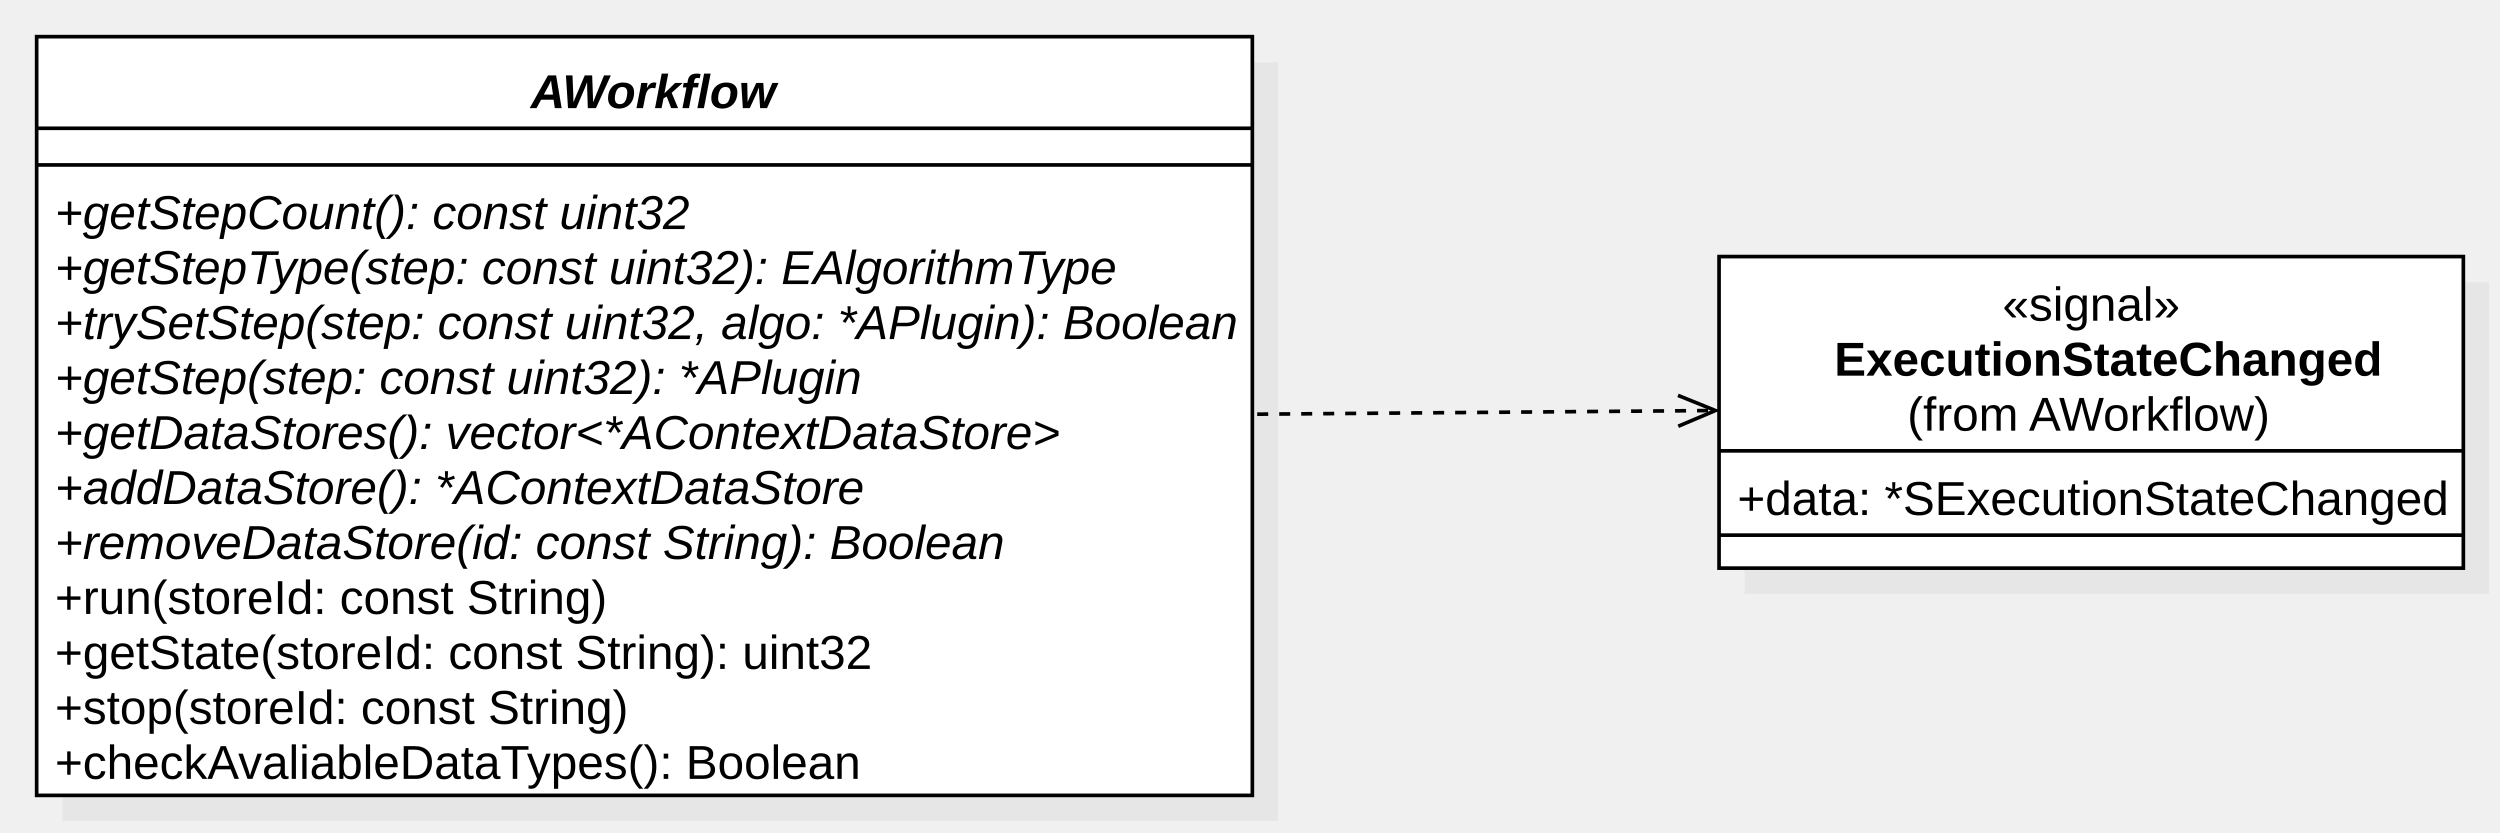
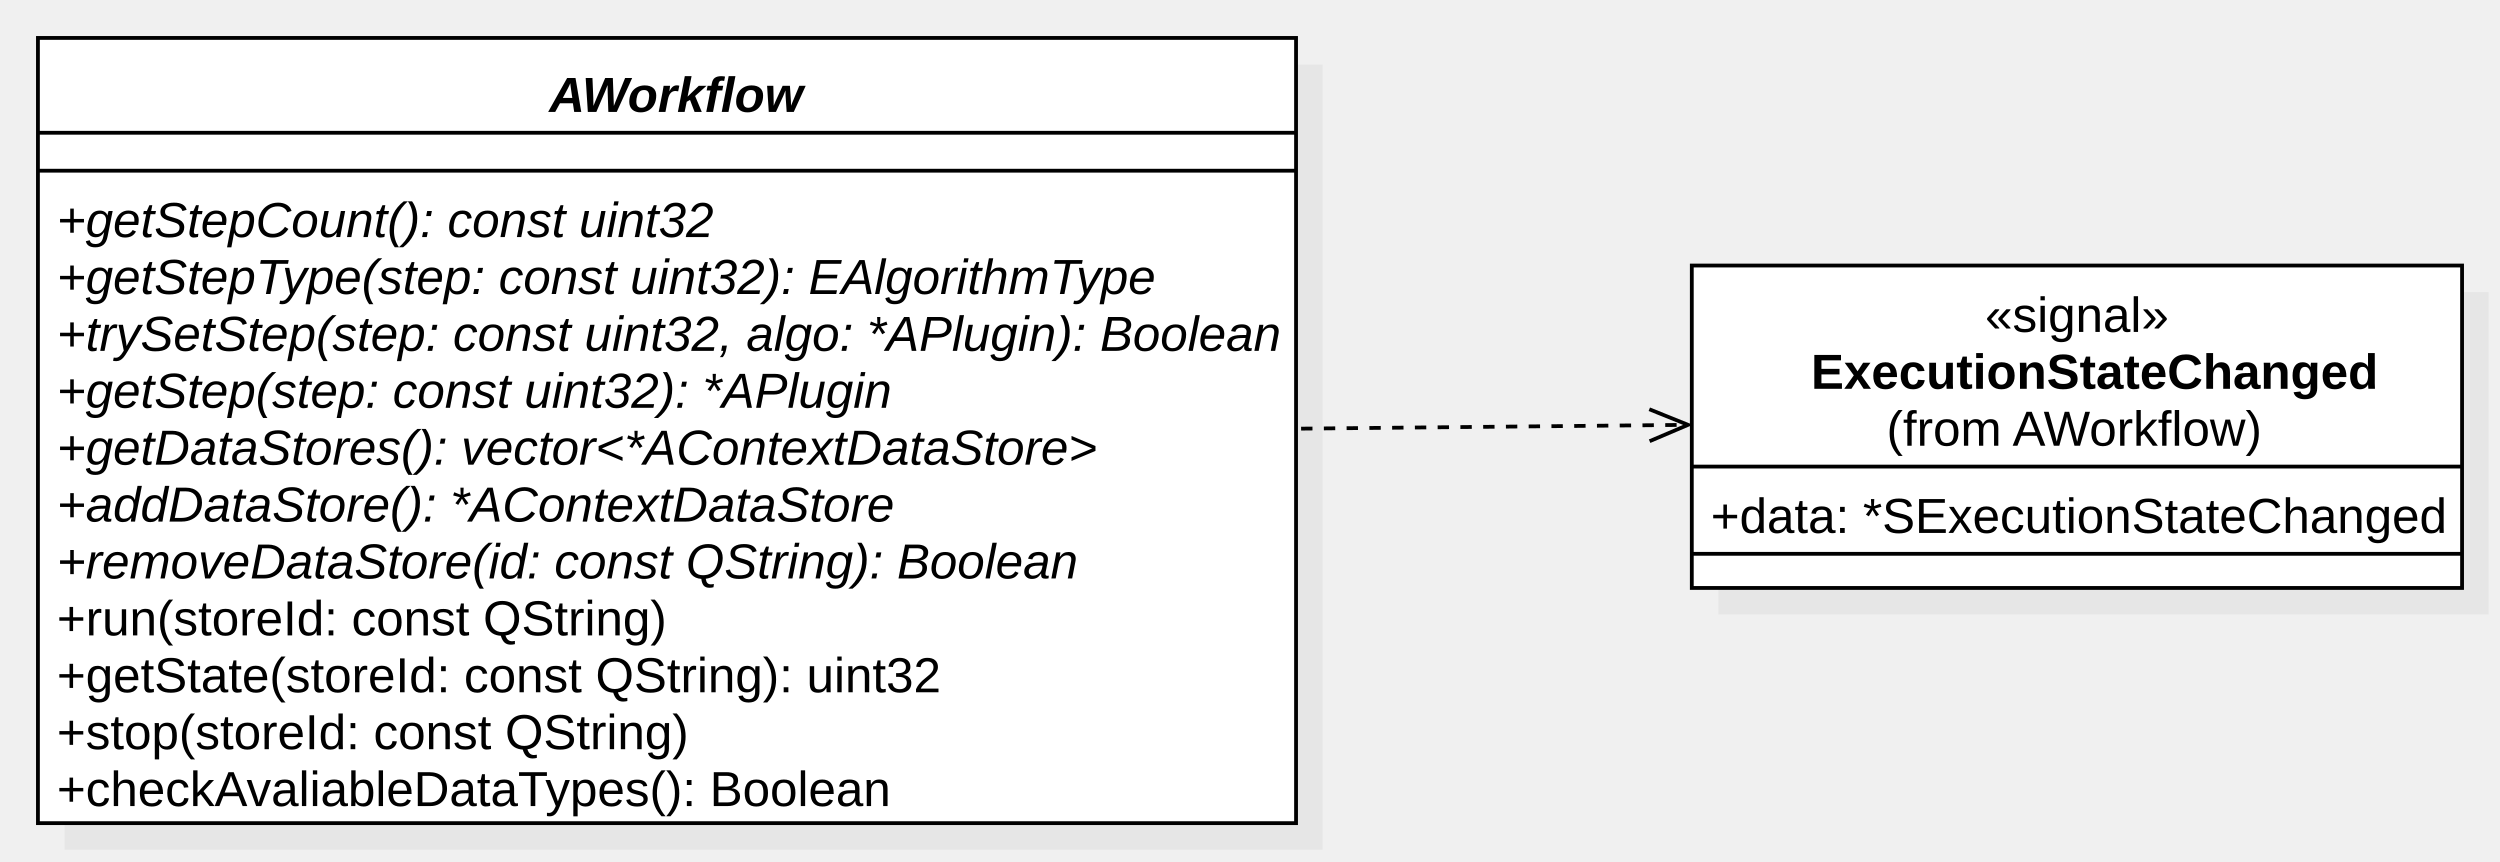
- <svg xmlns="http://www.w3.org/2000/svg" version="1.1" width="682.061" height="227">
+ <svg xmlns="http://www.w3.org/2000/svg" version="1.1" width="659.061" height="227">
  <defs />
  <g>
-     <g transform="translate(-499,-346) scale(1,1)">
-       <rect fill="#C0C0C0" stroke="none" x="516" y="363" width="331.67" height="207" opacity="0.2" />
+     <g transform="translate(-394,-682) scale(1,1)">
+       <rect fill="#C0C0C0" stroke="none" x="411" y="699" width="331.67" height="207" opacity="0.2" />
    </g>
-     <g transform="translate(-499,-346) scale(1,1)">
-       <rect fill="#ffffff" stroke="none" x="509" y="356" width="331.67" height="207" />
+     <g transform="translate(-394,-682) scale(1,1)">
+       <rect fill="#ffffff" stroke="none" x="404" y="692" width="331.67" height="207" />
    </g>
-     <g transform="translate(-499,-346) scale(1,1)">
-       <path fill="none" stroke="#000000" d="M 509 356 L 840.67 356 L 840.67 563 L 509 563 L 509 356 Z Z" stroke-miterlimit="10" />
+     <g transform="translate(-394,-682) scale(1,1)">
+       <path fill="none" stroke="#000000" d="M 404 692 L 735.67 692 L 735.67 899 L 404 899 L 404 692 Z Z" stroke-miterlimit="10" />
    </g>
-     <g transform="translate(-499,-346) scale(1,1)">
-       <path fill="none" stroke="#000000" d="M 509 381 L 840.67 381" stroke-miterlimit="10" />
+     <g transform="translate(-394,-682) scale(1,1)">
+       <path fill="none" stroke="#000000" d="M 404 717 L 735.67 717" stroke-miterlimit="10" />
    </g>
-     <g transform="translate(-499,-346) scale(1,1)">
-       <path fill="none" stroke="#000000" d="M 509 391 L 840.67 391" stroke-miterlimit="10" />
+     <g transform="translate(-394,-682) scale(1,1)">
+       <path fill="none" stroke="#000000" d="M 404 727 L 735.67 727" stroke-miterlimit="10" />
    </g>
-     <g transform="translate(-499,-346) scale(1,1)">
+     <g transform="translate(-394,-682) scale(1,1)">
      <g>
        <path fill="none" stroke="none" />
-         <text fill="#000000" stroke="none" font-family="Arial" font-size="13px" font-style="italic" font-weight="bold" text-decoration="none" x="643.776" y="375.5">AWorkflow</text>
+         <text fill="#000000" stroke="none" font-family="Arial" font-size="13px" font-style="italic" font-weight="bold" text-decoration="none" x="538.776" y="711.5">AWorkflow</text>
      </g>
    </g>
-     <g transform="translate(-499,-346) scale(1,1)">
+     <g transform="translate(-394,-682) scale(1,1)">
      <g>
        <path fill="none" stroke="none" />
-         <text fill="#000000" stroke="none" font-family="Arial" font-size="13px" font-style="italic" font-weight="normal" text-decoration="none" x="514" y="408.5">+getStepCount(): const uint32</text>
+         <text fill="#000000" stroke="none" font-family="Arial" font-size="13px" font-style="italic" font-weight="normal" text-decoration="none" x="409" y="744.5">+getStepCount(): const uint32</text>
      </g>
    </g>
-     <g transform="translate(-499,-346) scale(1,1)">
+     <g transform="translate(-394,-682) scale(1,1)">
      <g>
        <path fill="none" stroke="none" />
-         <text fill="#000000" stroke="none" font-family="Arial" font-size="13px" font-style="italic" font-weight="normal" text-decoration="none" x="514" y="423.5">+getStepType(step: const uint32): EAlgorithmType</text>
+         <text fill="#000000" stroke="none" font-family="Arial" font-size="13px" font-style="italic" font-weight="normal" text-decoration="none" x="409" y="759.5">+getStepType(step: const uint32): EAlgorithmType</text>
      </g>
    </g>
-     <g transform="translate(-499,-346) scale(1,1)">
+     <g transform="translate(-394,-682) scale(1,1)">
      <g>
        <path fill="none" stroke="none" />
-         <text fill="#000000" stroke="none" font-family="Arial" font-size="13px" font-style="italic" font-weight="normal" text-decoration="none" x="514" y="438.5">+trySetStep(step: const uint32, algo: *APlugin): Boolean</text>
+         <text fill="#000000" stroke="none" font-family="Arial" font-size="13px" font-style="italic" font-weight="normal" text-decoration="none" x="409" y="774.5">+trySetStep(step: const uint32, algo: *APlugin): Boolean</text>
      </g>
    </g>
-     <g transform="translate(-499,-346) scale(1,1)">
+     <g transform="translate(-394,-682) scale(1,1)">
      <g>
        <path fill="none" stroke="none" />
-         <text fill="#000000" stroke="none" font-family="Arial" font-size="13px" font-style="italic" font-weight="normal" text-decoration="none" x="514" y="453.5">+getStep(step: const uint32): *APlugin</text>
+         <text fill="#000000" stroke="none" font-family="Arial" font-size="13px" font-style="italic" font-weight="normal" text-decoration="none" x="409" y="789.5">+getStep(step: const uint32): *APlugin</text>
      </g>
    </g>
-     <g transform="translate(-499,-346) scale(1,1)">
+     <g transform="translate(-394,-682) scale(1,1)">
      <g>
        <path fill="none" stroke="none" />
-         <text fill="#000000" stroke="none" font-family="Arial" font-size="13px" font-style="italic" font-weight="normal" text-decoration="none" x="514" y="468.5">+getDataStores(): vector&lt;*AContextDataStore&gt;</text>
+         <text fill="#000000" stroke="none" font-family="Arial" font-size="13px" font-style="italic" font-weight="normal" text-decoration="none" x="409" y="804.5">+getDataStores(): vector&lt;*AContextDataStore&gt;</text>
      </g>
    </g>
-     <g transform="translate(-499,-346) scale(1,1)">
+     <g transform="translate(-394,-682) scale(1,1)">
      <g>
        <path fill="none" stroke="none" />
-         <text fill="#000000" stroke="none" font-family="Arial" font-size="13px" font-style="italic" font-weight="normal" text-decoration="none" x="514" y="483.5">+addDataStore(): *AContextDataStore</text>
+         <text fill="#000000" stroke="none" font-family="Arial" font-size="13px" font-style="italic" font-weight="normal" text-decoration="none" x="409" y="819.5">+addDataStore(): *AContextDataStore</text>
      </g>
    </g>
-     <g transform="translate(-499,-346) scale(1,1)">
+     <g transform="translate(-394,-682) scale(1,1)">
      <g>
        <path fill="none" stroke="none" />
-         <text fill="#000000" stroke="none" font-family="Arial" font-size="13px" font-style="italic" font-weight="normal" text-decoration="none" x="514" y="498.5">+removeDataStore(id: const String): Boolean</text>
+         <text fill="#000000" stroke="none" font-family="Arial" font-size="13px" font-style="italic" font-weight="normal" text-decoration="none" x="409" y="834.5">+removeDataStore(id: const QString): Boolean</text>
      </g>
    </g>
-     <g transform="translate(-499,-346) scale(1,1)">
+     <g transform="translate(-394,-682) scale(1,1)">
      <g>
        <path fill="none" stroke="none" />
-         <text fill="#000000" stroke="none" font-family="Arial" font-size="13px" font-style="normal" font-weight="normal" text-decoration="none" x="514" y="513.5">+run(storeId: const String)</text>
+         <text fill="#000000" stroke="none" font-family="Arial" font-size="13px" font-style="normal" font-weight="normal" text-decoration="none" x="409" y="849.5">+run(storeId: const QString)</text>
      </g>
    </g>
-     <g transform="translate(-499,-346) scale(1,1)">
+     <g transform="translate(-394,-682) scale(1,1)">
      <g>
        <path fill="none" stroke="none" />
-         <text fill="#000000" stroke="none" font-family="Arial" font-size="13px" font-style="normal" font-weight="normal" text-decoration="none" x="514" y="528.5">+getState(storeId: const String): uint32</text>
+         <text fill="#000000" stroke="none" font-family="Arial" font-size="13px" font-style="normal" font-weight="normal" text-decoration="none" x="409" y="864.5">+getState(storeId: const QString): uint32</text>
      </g>
    </g>
-     <g transform="translate(-499,-346) scale(1,1)">
+     <g transform="translate(-394,-682) scale(1,1)">
      <g>
        <path fill="none" stroke="none" />
-         <text fill="#000000" stroke="none" font-family="Arial" font-size="13px" font-style="normal" font-weight="normal" text-decoration="none" x="514" y="543.5">+stop(storeId: const String)</text>
+         <text fill="#000000" stroke="none" font-family="Arial" font-size="13px" font-style="normal" font-weight="normal" text-decoration="none" x="409" y="879.5">+stop(storeId: const QString)</text>
      </g>
    </g>
-     <g transform="translate(-499,-346) scale(1,1)">
+     <g transform="translate(-394,-682) scale(1,1)">
      <g>
        <path fill="none" stroke="none" />
-         <text fill="#000000" stroke="none" font-family="Arial" font-size="13px" font-style="normal" font-weight="normal" text-decoration="none" x="514" y="558.5">+checkAvaliableDataTypes(): Boolean</text>
+         <text fill="#000000" stroke="none" font-family="Arial" font-size="13px" font-style="normal" font-weight="normal" text-decoration="none" x="409" y="894.5">+checkAvaliableDataTypes(): Boolean</text>
      </g>
    </g>
-     <g transform="translate(-499,-346) scale(1,1)">
-       <rect fill="#C0C0C0" stroke="none" x="975" y="423" width="203.061" height="85" opacity="0.2" />
+     <g transform="translate(-394,-682) scale(1,1)">
+       <rect fill="#C0C0C0" stroke="none" x="847" y="759" width="203.061" height="85" opacity="0.2" />
    </g>
-     <g transform="translate(-499,-346) scale(1,1)">
-       <rect fill="#ffffff" stroke="none" x="968" y="416" width="203.061" height="85" />
+     <g transform="translate(-394,-682) scale(1,1)">
+       <rect fill="#ffffff" stroke="none" x="840" y="752" width="203.061" height="85" />
    </g>
-     <g transform="translate(-499,-346) scale(1,1)">
-       <path fill="none" stroke="#000000" d="M 968 416 L 1171.061 416 L 1171.061 501 L 968 501 L 968 416 Z Z" stroke-miterlimit="10" />
+     <g transform="translate(-394,-682) scale(1,1)">
+       <path fill="none" stroke="#000000" d="M 840 752 L 1043.061 752 L 1043.061 837 L 840 837 L 840 752 Z Z" stroke-miterlimit="10" />
    </g>
-     <g transform="translate(-499,-346) scale(1,1)">
-       <path fill="none" stroke="#000000" d="M 968 469 L 1171.061 469" stroke-miterlimit="10" />
+     <g transform="translate(-394,-682) scale(1,1)">
+       <path fill="none" stroke="#000000" d="M 840 805 L 1043.061 805" stroke-miterlimit="10" />
    </g>
-     <g transform="translate(-499,-346) scale(1,1)">
-       <path fill="none" stroke="#000000" d="M 968 492 L 1171.061 492" stroke-miterlimit="10" />
+     <g transform="translate(-394,-682) scale(1,1)">
+       <path fill="none" stroke="#000000" d="M 840 828 L 1043.061 828" stroke-miterlimit="10" />
    </g>
-     <g transform="translate(-499,-346) scale(1,1)">
+     <g transform="translate(-394,-682) scale(1,1)">
      <g>
        <path fill="none" stroke="none" />
-         <text fill="#000000" stroke="none" font-family="Arial" font-size="13px" font-style="normal" font-weight="normal" text-decoration="none" x="1045.317" y="433.5">«signal»</text>
+         <text fill="#000000" stroke="none" font-family="Arial" font-size="13px" font-style="normal" font-weight="normal" text-decoration="none" x="917.317" y="769.5">«signal»</text>
      </g>
    </g>
-     <g transform="translate(-499,-346) scale(1,1)">
+     <g transform="translate(-394,-682) scale(1,1)">
      <g>
        <path fill="none" stroke="none" />
-         <text fill="#000000" stroke="none" font-family="Arial" font-size="13px" font-style="normal" font-weight="bold" text-decoration="none" x="999.424" y="448.5">ExecutionStateChanged</text>
+         <text fill="#000000" stroke="none" font-family="Arial" font-size="13px" font-style="normal" font-weight="bold" text-decoration="none" x="871.424" y="784.5">ExecutionStateChanged</text>
      </g>
    </g>
-     <g transform="translate(-499,-346) scale(1,1)">
+     <g transform="translate(-394,-682) scale(1,1)">
      <g>
        <path fill="none" stroke="none" />
-         <text fill="#000000" stroke="none" font-family="Arial" font-size="13px" font-style="normal" font-weight="normal" text-decoration="none" x="1019.336" y="463.5">(from AWorkflow)</text>
+         <text fill="#000000" stroke="none" font-family="Arial" font-size="13px" font-style="normal" font-weight="normal" text-decoration="none" x="891.336" y="799.5">(from AWorkflow)</text>
      </g>
    </g>
-     <g transform="translate(-499,-346) scale(1,1)">
+     <g transform="translate(-394,-682) scale(1,1)">
      <g>
        <path fill="none" stroke="none" />
-         <text fill="#000000" stroke="none" font-family="Arial" font-size="13px" font-style="normal" font-weight="normal" text-decoration="none" x="973" y="486.5">+data: *SExecutionStateChanged</text>
+         <text fill="#000000" stroke="none" font-family="Arial" font-size="13px" font-style="normal" font-weight="normal" text-decoration="none" x="845" y="822.5">+data: *SExecutionStateChanged</text>
      </g>
    </g>
-     <g transform="translate(-499,-346) scale(1,1)">
-       <path fill="none" stroke="#000000" d="M 842 459 L 967 458" stroke-miterlimit="10" stroke-dasharray="3" />
+     <g transform="translate(-394,-682) scale(1,1)">
+       <path fill="none" stroke="#000000" d="M 737 795 L 839 794" stroke-miterlimit="10" stroke-dasharray="3" />
    </g>
-     <g transform="translate(-499,-346) scale(1,1)">
-       <path fill="none" stroke="#000000" d="M 956.871 462.291 L 967 458 L 956.804 453.872" stroke-miterlimit="10" />
+     <g transform="translate(-394,-682) scale(1,1)">
+       <path fill="none" stroke="#000000" d="M 828.879 798.309 L 839 794 L 828.797 789.89" stroke-miterlimit="10" />
    </g>
  </g>
</svg>
